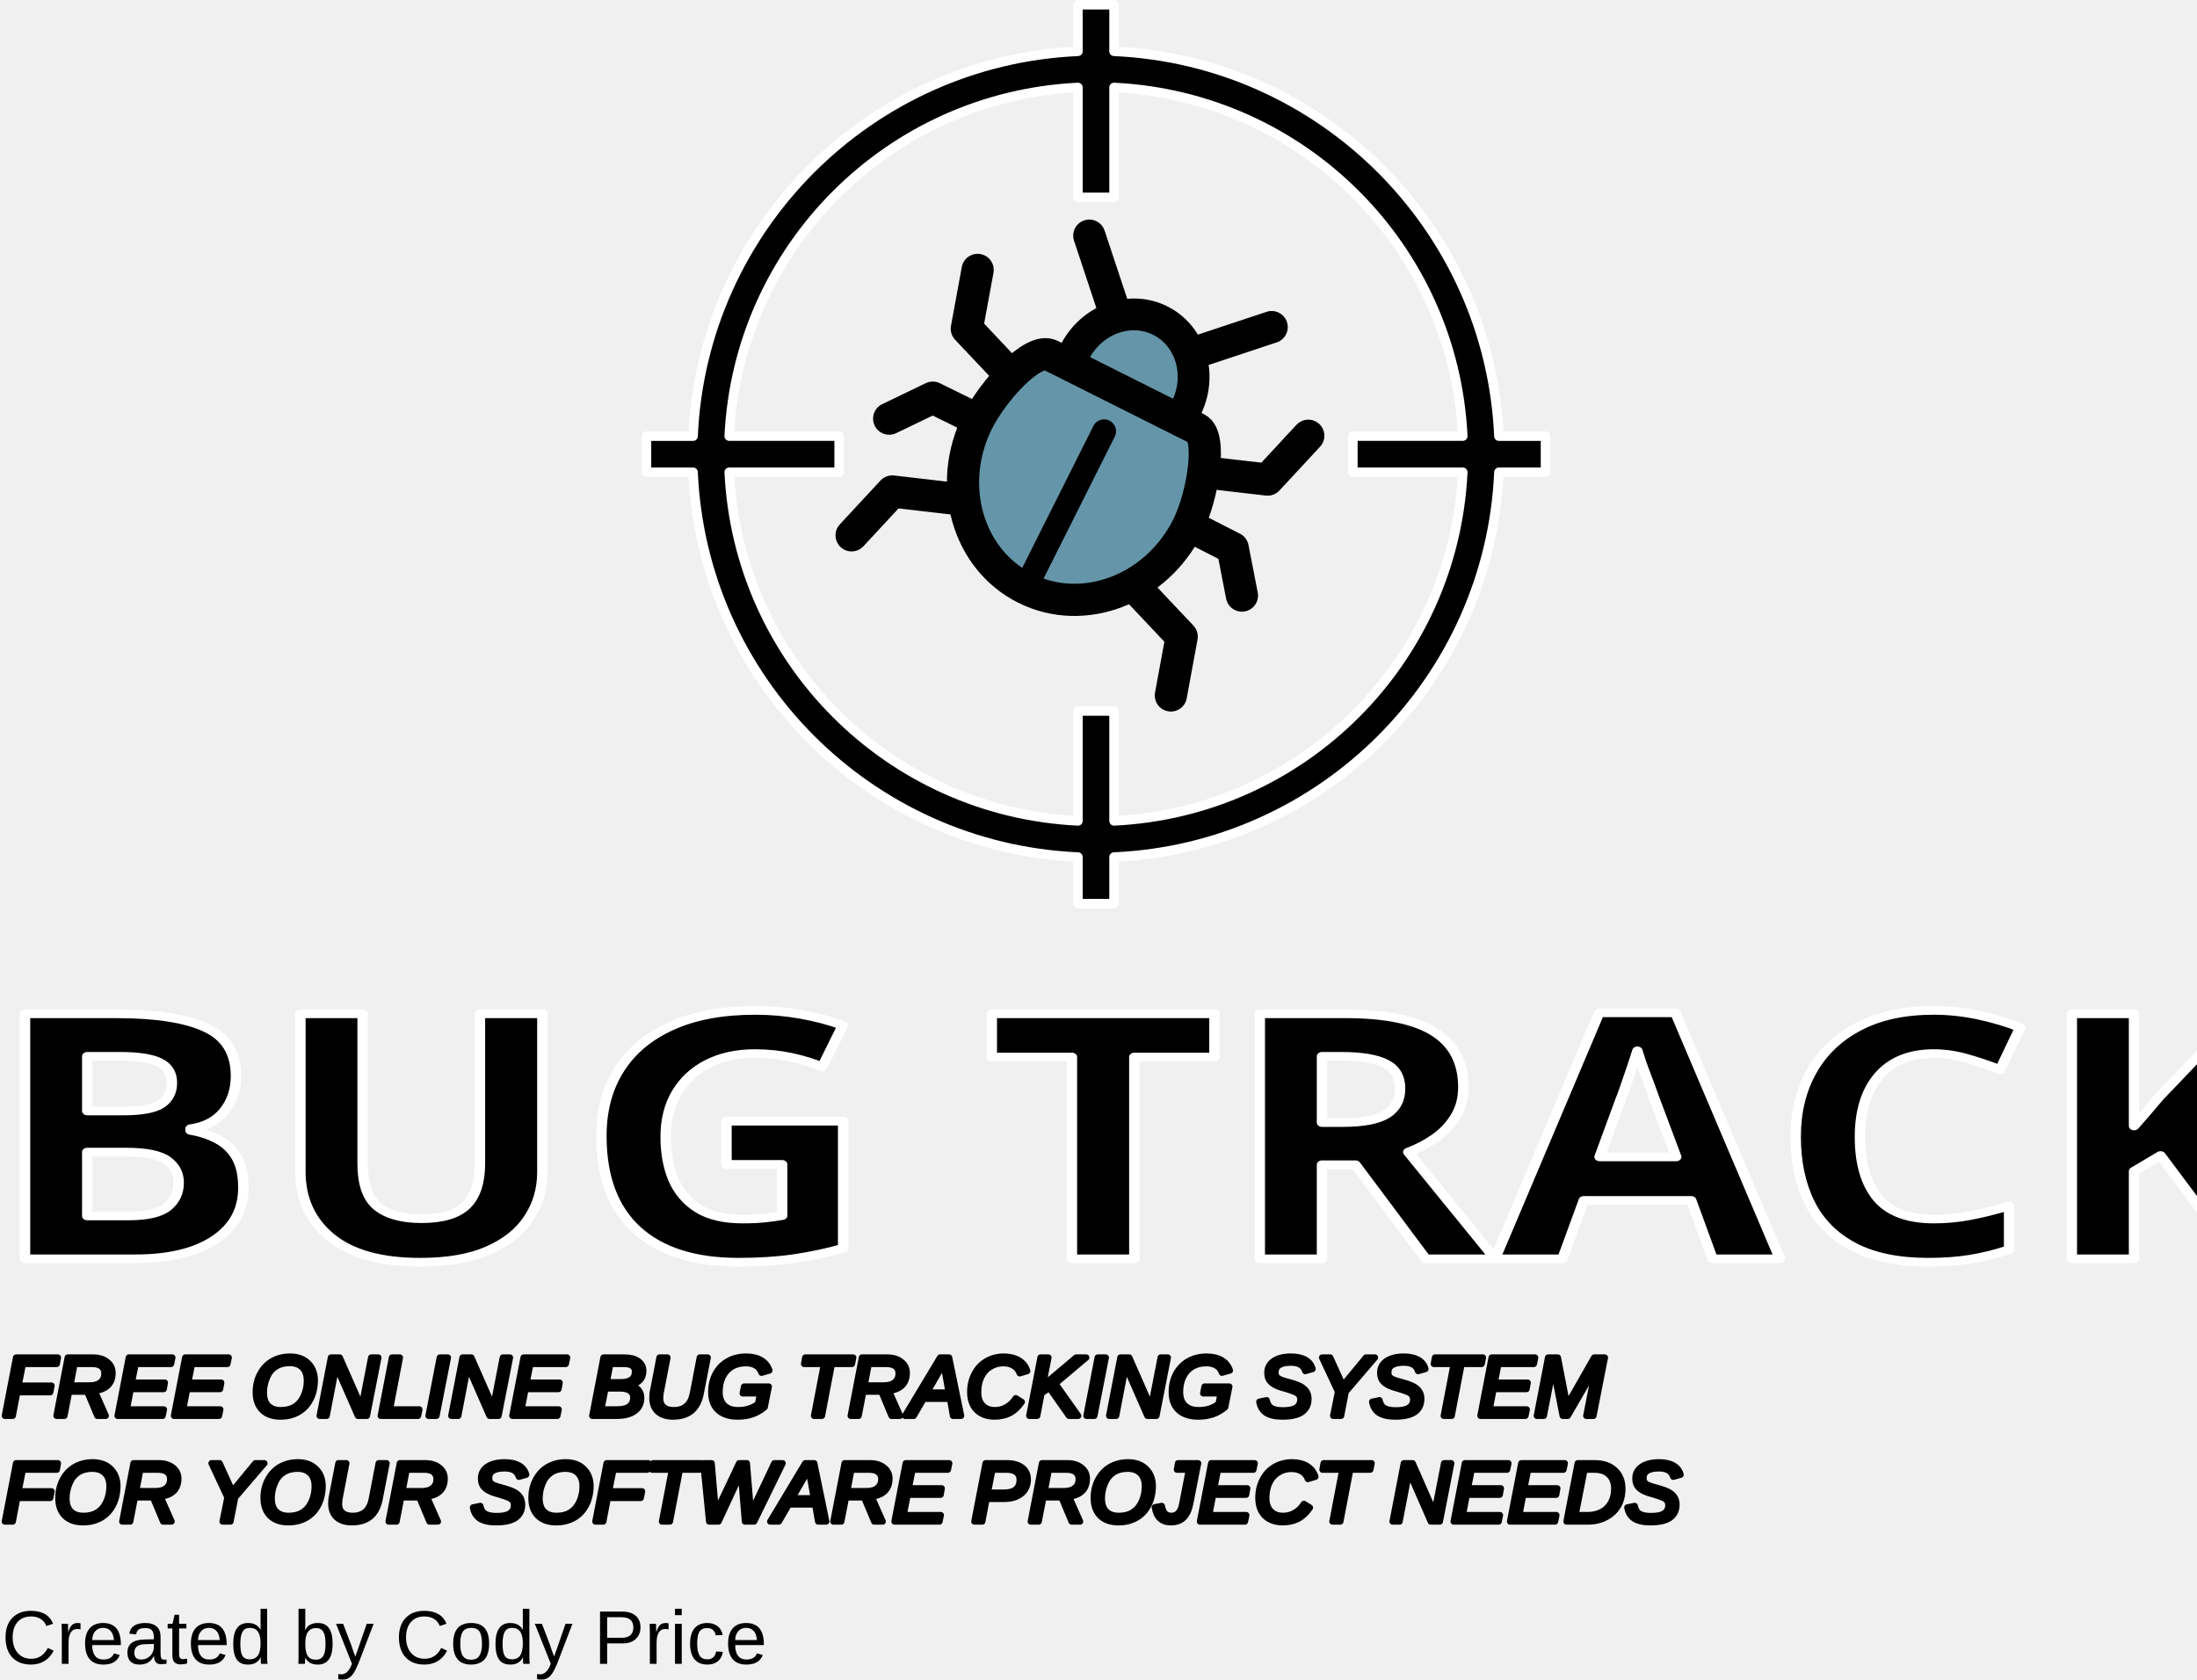
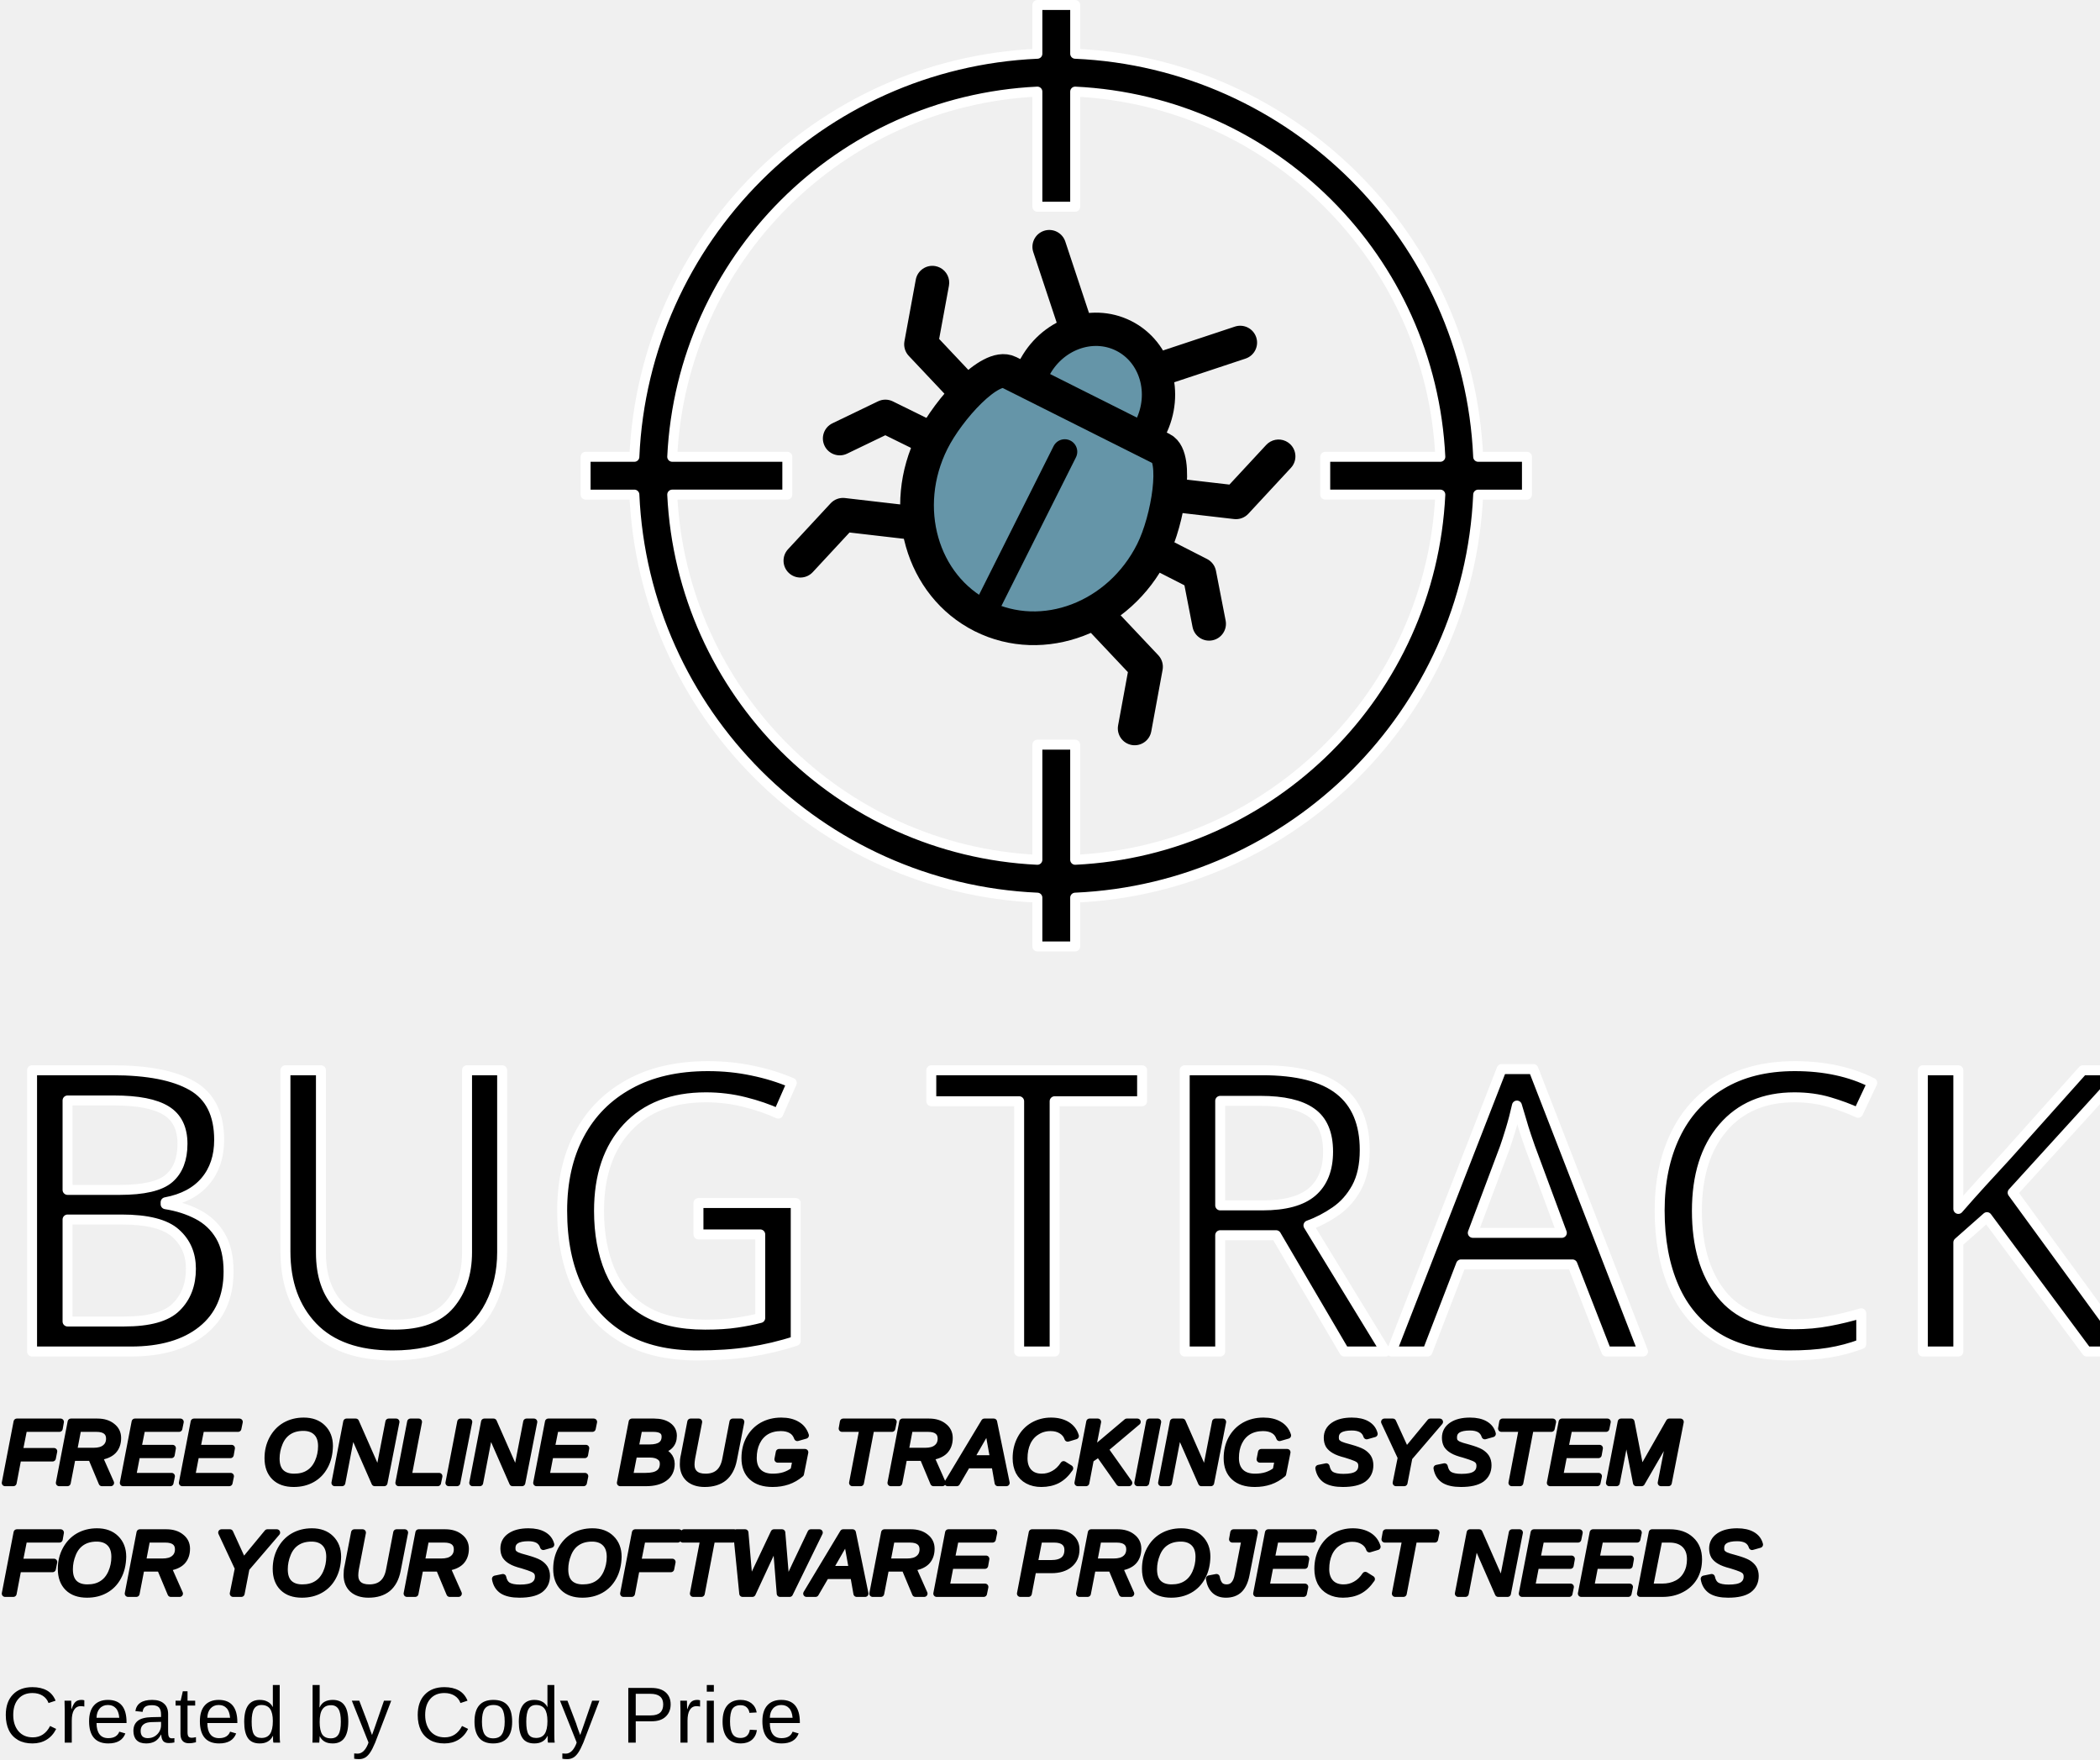
- <svg xmlns="http://www.w3.org/2000/svg" width="183.287mm" height="140.162mm" viewBox="0 0 183.287 140.162" version="1.1" id="svg5">
+ <svg xmlns="http://www.w3.org/2000/svg" width="167.315mm" height="140.162mm" viewBox="0 0 167.315 140.162" version="1.1" id="svg5">
  <defs id="defs2" />
  <g id="layer1">
    <text xml:space="preserve" style="font-style:normal;font-variant:normal;font-weight:bold;font-stretch:normal;font-size:6.35px;font-family:Arial;-inkscape-font-specification:'Arial Bold';text-align:start;text-anchor:start;display:inline;fill:#ffffff;stroke:none;stroke-width:0.397;stroke-linecap:round;stroke-linejoin:round" x="0.132" y="138.826" id="text1087-8">
      <tspan style="font-style:normal;font-variant:normal;font-weight:normal;font-stretch:normal;font-size:6.35px;font-family:Arial;-inkscape-font-specification:Arial;text-align:start;text-anchor:start;fill:#000000;stroke-width:0.397" x="0.132" y="138.826" id="tspan1191-6">Created by Cody Price</tspan>
    </text>
+     <text xml:space="preserve" style="font-style:normal;font-variant:normal;font-weight:bold;font-stretch:normal;font-size:31.397px;font-family:Arial;-inkscape-font-specification:'Arial Bold';text-align:start;text-anchor:start;display:inline;fill:#ffffff;stroke:#ffffff;stroke-width:0.794;stroke-linecap:round;stroke-linejoin:round;stroke-dasharray:none;stroke-opacity:1" x="-0.494" y="107.668" id="text1087-8-3">
+       <tspan style="font-style:normal;font-variant:normal;font-weight:normal;font-stretch:normal;font-size:31.397px;font-family:Impact;-inkscape-font-specification:Impact;text-align:start;text-anchor:start;fill:#000000;stroke:#ffffff;stroke-width:0.794;stroke-dasharray:none;stroke-opacity:1" x="-0.494" y="107.668" id="tspan1191-6-0">BUG TRACKER</tspan>
+     </text>
    <text xml:space="preserve" style="font-style:italic;font-variant:normal;font-weight:normal;font-stretch:normal;font-size:7.056px;font-family:Arial;-inkscape-font-specification:'Arial Italic';text-align:start;text-anchor:start;display:inline;fill:#000000;stroke:#000000;stroke-width:0.529;stroke-linecap:round;stroke-linejoin:round;stroke-dasharray:none;stroke-opacity:1" x="0.188" y="118.135" id="text1271">
      <tspan style="font-style:italic;font-variant:normal;font-weight:normal;font-stretch:normal;font-size:7.056px;font-family:Arial;-inkscape-font-specification:'Arial Italic';text-align:start;text-anchor:start;display:inline;fill:#000000;stroke:#000000;stroke-width:0.529;stroke-dasharray:none;stroke-opacity:1" x="0.188" y="118.135" id="tspan1269">FREE ONLINE BUG TRACKING SYSTEM</tspan>
      <tspan style="font-style:italic;font-variant:normal;font-weight:normal;font-stretch:normal;font-size:7.056px;font-family:Arial;-inkscape-font-specification:'Arial Italic';text-align:start;text-anchor:start;display:inline;fill:#000000;stroke:#000000;stroke-width:0.529;stroke-dasharray:none;stroke-opacity:1" x="0.188" y="126.954" id="tspan1273">FOR YOUR SOFTWARE PROJECT NEEDS</tspan>
    </text>
-     <text xml:space="preserve" style="font-size:31.4px;font-family:Arial;-inkscape-font-specification:Arial;text-align:start;text-anchor:start;display:inline;fill:#000000;stroke:#ffffff;stroke-width:0.794;stroke-linecap:round;stroke-linejoin:round;stroke-dasharray:none;stroke-opacity:1" x="-0.926" y="115.205" id="text1087-2" transform="scale(1.096816,0.9117298)">
-       <tspan style="font-style:normal;font-variant:normal;font-weight:bold;font-stretch:normal;font-size:31.4px;font-family:Impact;-inkscape-font-specification:'Impact Bold';text-align:start;text-anchor:start;fill:#000000;stroke:#ffffff;stroke-width:0.794;stroke-dasharray:none;stroke-opacity:1" x="-0.926" y="115.205" id="tspan1191-2">BUG TRACKER</tspan>
-     </text>
-     <g transform="matrix(0.4536806,0.2275674,-0.2275648,0.4536753,84.01943,13.09652)" id="g1680" style="display:inline">
+     <g transform="matrix(0.4536806,0.2275674,-0.2275648,0.4536753,76.74307,13.09652)" id="g1680" style="display:inline">
      <path style="color:#000000;font-style:normal;font-variant:normal;font-weight:400;font-stretch:normal;font-size:medium;line-height:normal;font-family:sans-serif;font-variant-ligatures:normal;font-variant-position:normal;font-variant-caps:normal;font-variant-numeric:normal;font-variant-alternates:normal;font-variant-east-asian:normal;font-feature-settings:normal;font-variation-settings:normal;text-indent:0;text-align:start;text-decoration:none;text-decoration-line:none;text-decoration-style:solid;text-decoration-color:#000000;letter-spacing:normal;word-spacing:normal;text-transform:none;writing-mode:lr-tb;direction:ltr;text-orientation:mixed;dominant-baseline:auto;baseline-shift:baseline;text-anchor:start;white-space:normal;shape-padding:0;shape-margin:0;inline-size:0;clip-rule:nonzero;display:inline;overflow:visible;visibility:visible;opacity:1;isolation:auto;mix-blend-mode:normal;color-interpolation:sRGB;color-interpolation-filters:linearRGB;solid-color:#000000;solid-opacity:1;vector-effect:none;fill:#000000;fill-opacity:1;fill-rule:nonzero;stroke:none;stroke-width:1.323;stroke-linecap:round;stroke-linejoin:miter;stroke-miterlimit:4;stroke-dasharray:none;stroke-dashoffset:0;stroke-opacity:1;color-rendering:auto;image-rendering:auto;shape-rendering:auto;text-rendering:auto;enable-background:accumulate;stop-color:#000000;stop-opacity:1" d="m 51.445,2.86 a 2.646,2.646 0 0 0 -1.908,0.775 l -9.768,9.768 a 2.646,2.646 0 0 0 0,3.742 2.646,2.646 0 0 0 3.742,0 l 9.768,-9.768 a 2.646,2.646 0 0 0 0,-3.742 2.646,2.646 0 0 0 -1.834,-0.774 z m -33.53,0 a 2.646,2.646 0 0 0 -1.909,0.775 2.646,2.646 0 0 0 0,3.742 l 9.768,9.768 a 2.646,2.646 0 0 0 3.741,0 2.646,2.646 0 0 0 0,-3.742 L 19.748,3.635 A 2.646,2.646 0 0 0 17.915,2.861 Z" id="path1670" />
      <ellipse style="fill:#6595a8;fill-opacity:1;stroke:#000000;stroke-width:5.226;stroke-miterlimit:4;stroke-dasharray:none;stroke-opacity:1" cx="34.572" cy="23.785" rx="10.256" ry="11.026" id="ellipse1672" />
      <path style="color:#000000;font-style:normal;font-variant:normal;font-weight:400;font-stretch:normal;font-size:medium;line-height:normal;font-family:sans-serif;font-variant-ligatures:normal;font-variant-position:normal;font-variant-caps:normal;font-variant-numeric:normal;font-variant-alternates:normal;font-variant-east-asian:normal;font-feature-settings:normal;font-variation-settings:normal;text-indent:0;text-align:start;text-decoration:none;text-decoration-line:none;text-decoration-style:solid;text-decoration-color:#000000;letter-spacing:normal;word-spacing:normal;text-transform:none;writing-mode:lr-tb;direction:ltr;text-orientation:mixed;dominant-baseline:auto;baseline-shift:baseline;text-anchor:start;white-space:normal;shape-padding:0;shape-margin:0;inline-size:0;clip-rule:nonzero;display:inline;overflow:visible;visibility:visible;isolation:auto;mix-blend-mode:normal;color-interpolation:sRGB;color-interpolation-filters:linearRGB;solid-color:#000000;solid-opacity:1;vector-effect:none;fill:#000000;fill-opacity:1;fill-rule:nonzero;stroke:none;stroke-width:1.323;stroke-linecap:round;stroke-linejoin:round;stroke-miterlimit:4;stroke-dasharray:none;stroke-dashoffset:0;stroke-opacity:1;color-rendering:auto;image-rendering:auto;shape-rendering:auto;text-rendering:auto;enable-background:accumulate;stop-color:#000000" d="M 4.002,16.123 A 2.646,2.646 0 0 0 3.256,16.229 2.646,2.646 0 0 0 1.454,19.507 L 4.2,28.948 a 2.646,2.646 0 0 0 1.634,1.748 l 9.221,3.362 a 2.646,2.646 0 0 0 3.392,-1.58 2.646,2.646 0 0 0 -1.58,-3.39 L 8.906,26.184 6.538,18.032 a 2.646,2.646 0 0 0 -2.535,-1.91 z m 12.973,35.489 a 2.646,2.646 0 0 0 -0.874,0.16 l -9.22,3.362 A 2.646,2.646 0 0 0 5.247,56.88 L 2.502,66.323 A 2.646,2.646 0 0 0 4.304,69.6 2.646,2.646 0 0 0 7.582,67.8 l 2.37,-8.153 7.961,-2.903 a 2.646,2.646 0 0 0 1.58,-3.392 2.646,2.646 0 0 0 -2.518,-1.739 z M 16.617,38.13 6.801,38.202 a 2.646,2.646 0 0 0 -2.074,1.03 l -4.859,6.298 a 2.646,2.646 0 0 0 0.48,3.71 2.646,2.646 0 0 0 3.71,-0.478 l 4.072,-5.28 8.525,-0.062 a 2.646,2.646 0 0 0 2.628,-2.666 2.646,2.646 0 0 0 -2.666,-2.625 z M 64.728,16.125 a 2.646,2.646 0 0 0 -2.472,1.907 l -2.37,8.152 -7.962,2.903 a 2.646,2.646 0 0 0 -1.578,3.392 2.646,2.646 0 0 0 3.392,1.579 l 9.22,-3.362 a 2.646,2.646 0 0 0 1.635,-1.746 l 2.743,-9.443 a 2.646,2.646 0 0 0 -1.802,-3.278 2.646,2.646 0 0 0 -0.806,-0.104 z m -12.97,35.487 a 2.646,2.646 0 0 0 -2.46,1.74 2.646,2.646 0 0 0 1.581,3.39 l 7.96,2.904 2.37,8.153 a 2.646,2.646 0 0 0 3.28,1.802 2.646,2.646 0 0 0 1.802,-3.278 l -2.745,-9.441 a 2.646,2.646 0 0 0 -1.634,-1.748 l -9.22,-3.362 a 2.646,2.646 0 0 0 -0.934,-0.16 z M 52.176,38.13 a 2.646,2.646 0 0 0 -2.666,2.627 2.646,2.646 0 0 0 2.627,2.664 l 8.525,0.064 4.072,5.278 a 2.646,2.646 0 0 0 3.711,0.479 2.646,2.646 0 0 0 0.48,-3.71 l -4.86,-6.3 a 2.646,2.646 0 0 0 -2.076,-1.03 z" id="path1674" />
      <path style="fill:#6595a8;fill-opacity:1;stroke:#000000;stroke-width:5.292;stroke-linecap:round;stroke-linejoin:round;stroke-miterlimit:4;stroke-dasharray:none;stroke-opacity:1" d="M 47.917,25.945 H 21.016 c -3.226,0 -5.855,9.396 -5.855,15.077 0,11.608 8.643,21.018 19.305,21.018 10.663,0 19.306,-9.41 19.306,-21.018 0,-5.68 -3.03,-15.077 -5.855,-15.077 z" id="path1676" />
      <path style="fill:none;stroke:#000000;stroke-width:3.925;stroke-linecap:round;stroke-linejoin:miter;stroke-miterlimit:4;stroke-dasharray:none;stroke-opacity:1" d="M 34.47,33.168 V 60.046" id="path1678" />
    </g>
-     <path fill="#000000" d="M 89.928,0.397 V 4.283 c -17.369,0.768 -31.34,14.739 -32.108,32.108 h -3.886 v 3.013 h 3.886 c 0.768,17.369 14.739,31.34 32.108,32.108 v 3.886 h 3.013 v -3.886 c 17.369,-0.768 31.34,-14.739 32.108,-32.108 h 3.886 v -3.013 h -3.886 C 124.281,19.021 110.31,5.051 92.941,4.283 V 0.397 Z m 0,6.901 v 9.17 h 3.013 V 7.298 c 15.737,0.76 28.333,13.356 29.092,29.092 h -9.17 v 3.013 h 9.17 c -0.76,15.737 -13.356,28.333 -29.092,29.092 v -9.17 h -3.013 v 9.17 c -15.737,-0.76 -28.333,-13.356 -29.092,-29.092 h 9.17 v -3.013 h -9.17 C 61.595,20.654 74.191,8.058 89.928,7.298 Z" id="path2574" style="display:inline;stroke:#ffffff;stroke-width:0.794;stroke-linecap:round;stroke-linejoin:round;stroke-dasharray:none;stroke-opacity:1" />
+     <path fill="#000000" d="M 82.651,0.397 V 4.283 c -17.369,0.768 -31.34,14.739 -32.108,32.108 h -3.886 v 3.013 h 3.886 c 0.768,17.369 14.739,31.34 32.108,32.108 v 3.886 h 3.013 v -3.886 c 17.369,-0.768 31.34,-14.739 32.108,-32.108 h 3.886 v -3.013 h -3.886 C 117.004,19.021 103.034,5.051 85.665,4.283 V 0.397 Z m 0,6.901 v 9.17 h 3.013 V 7.298 c 15.737,0.76 28.333,13.356 29.092,29.092 h -9.17 v 3.013 h 9.17 c -0.76,15.737 -13.356,28.333 -29.092,29.092 v -9.17 h -3.013 v 9.17 c -15.737,-0.76 -28.333,-13.356 -29.092,-29.092 h 9.17 v -3.013 h -9.17 C 54.319,20.654 66.915,8.058 82.651,7.298 Z" id="path2574" style="display:inline;stroke:#ffffff;stroke-width:0.794;stroke-linecap:round;stroke-linejoin:round;stroke-dasharray:none;stroke-opacity:1" />
  </g>
</svg>
